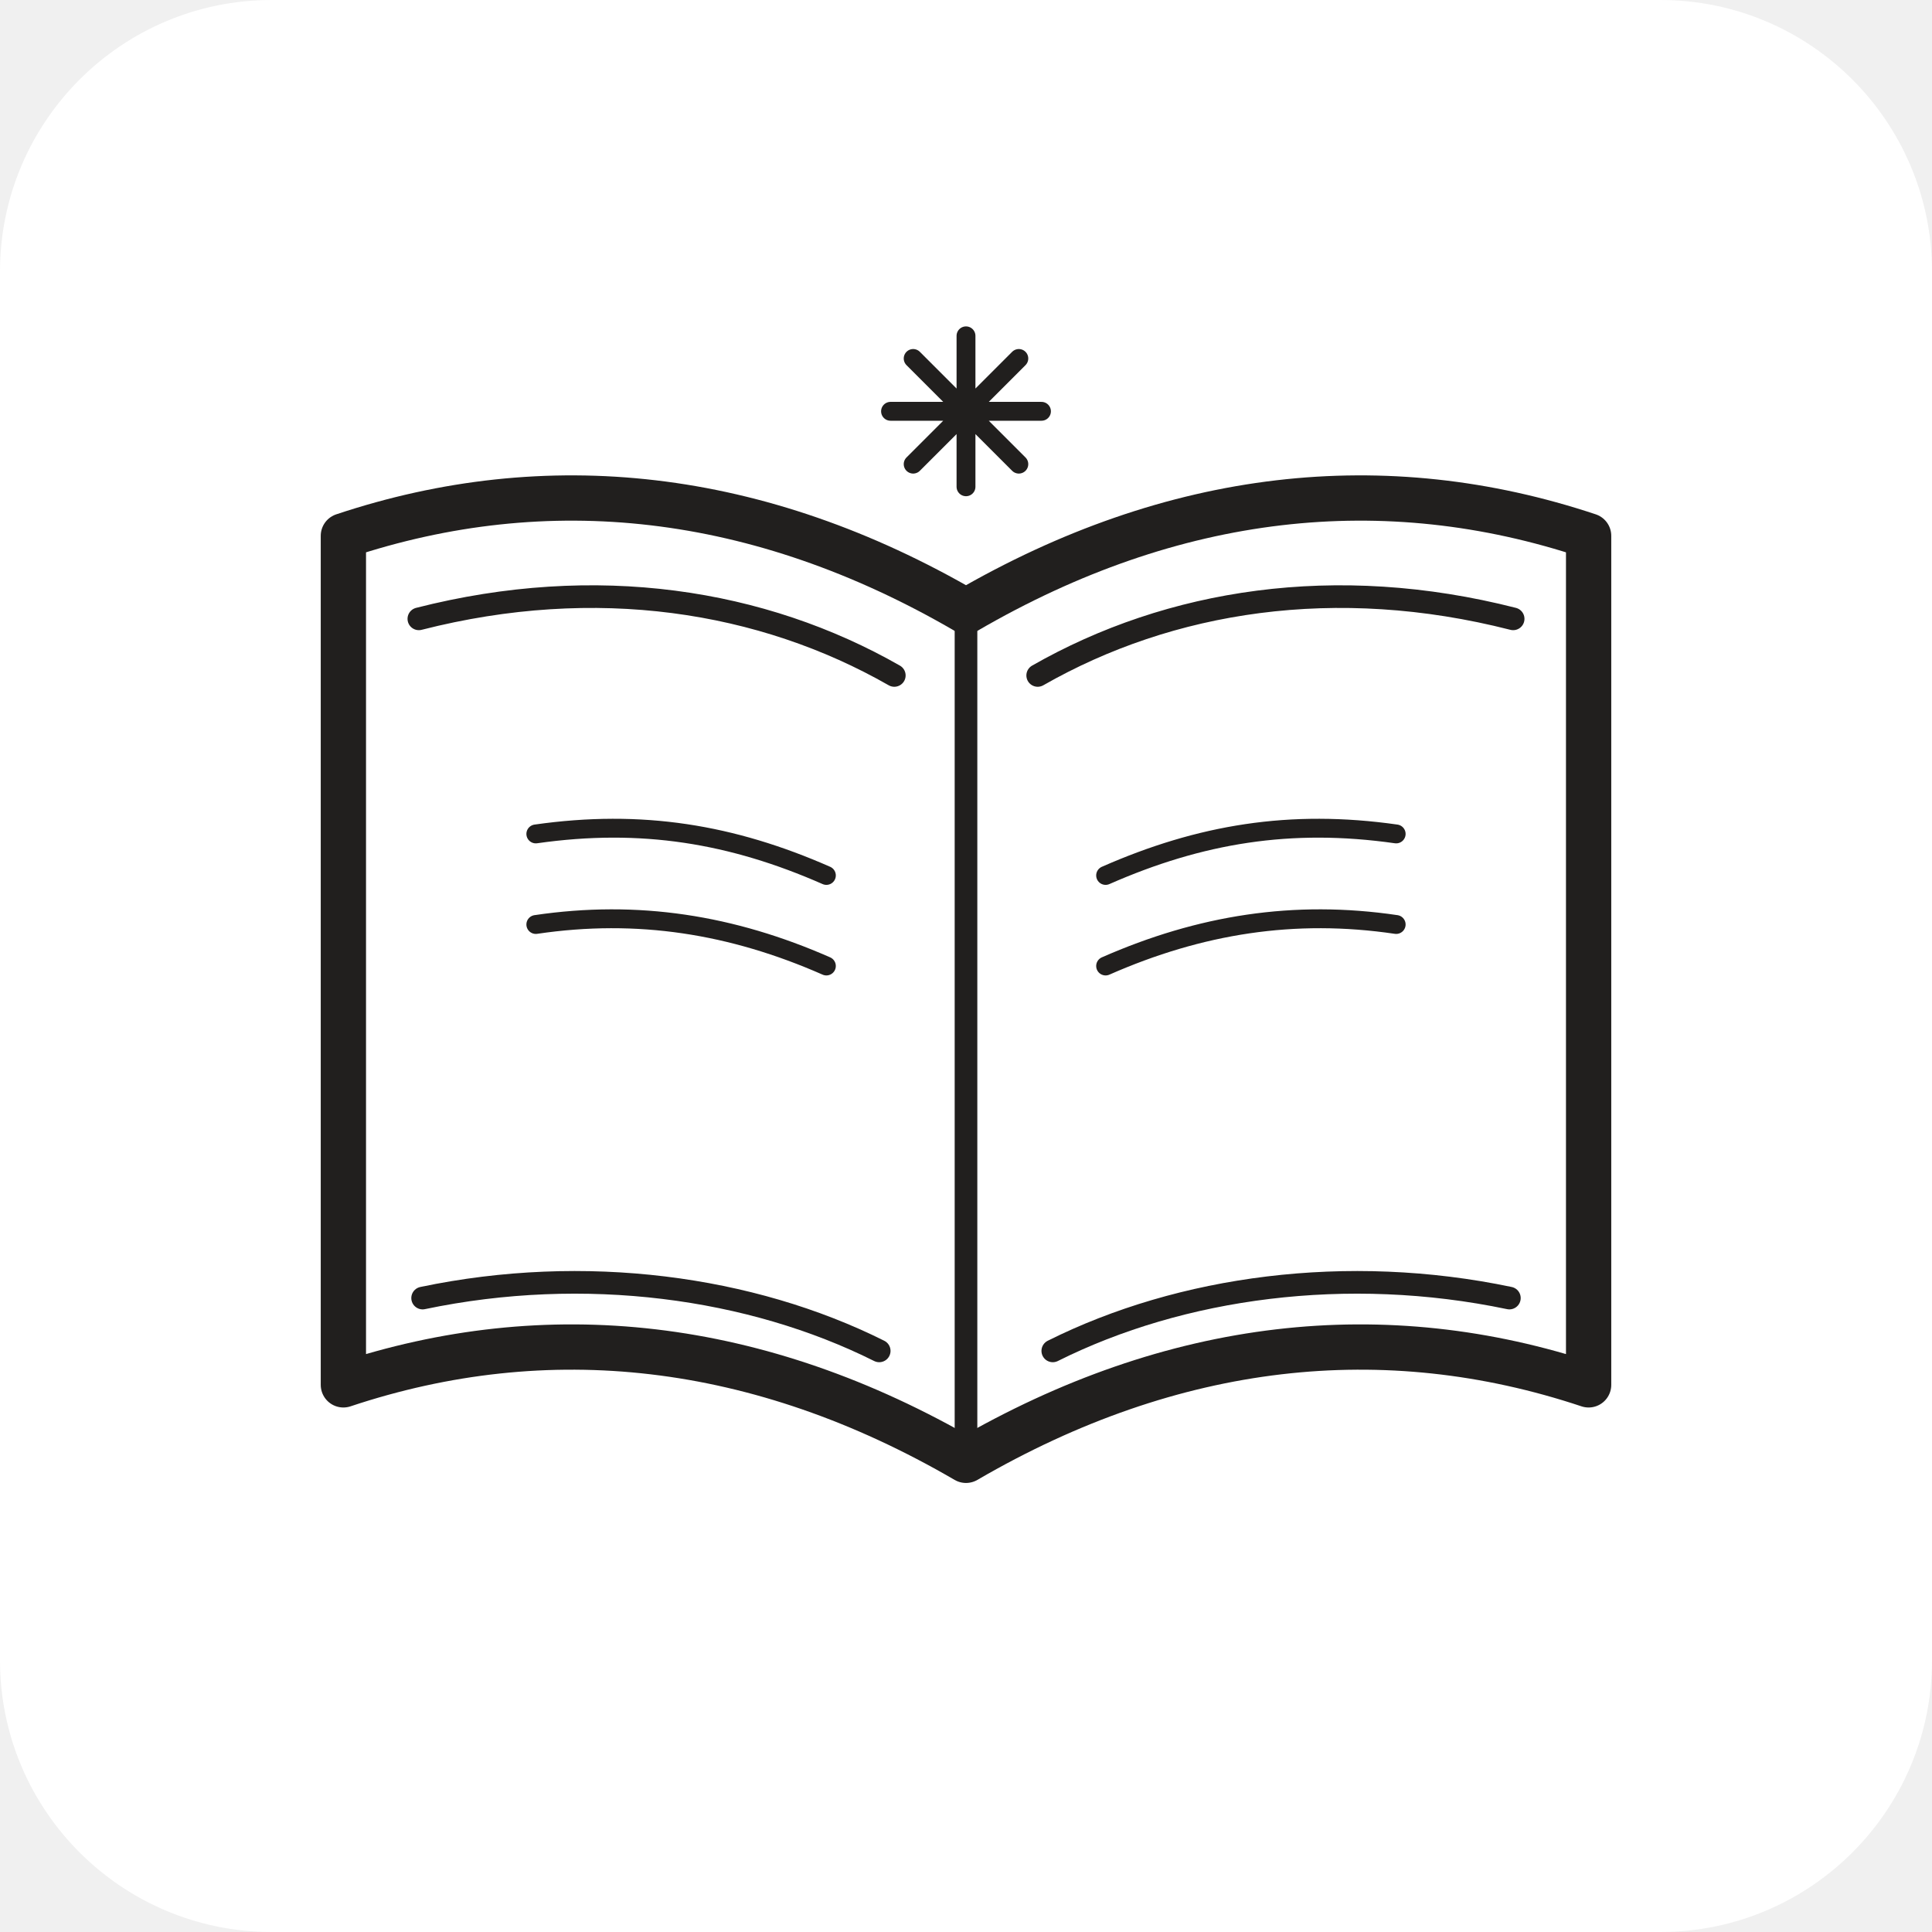
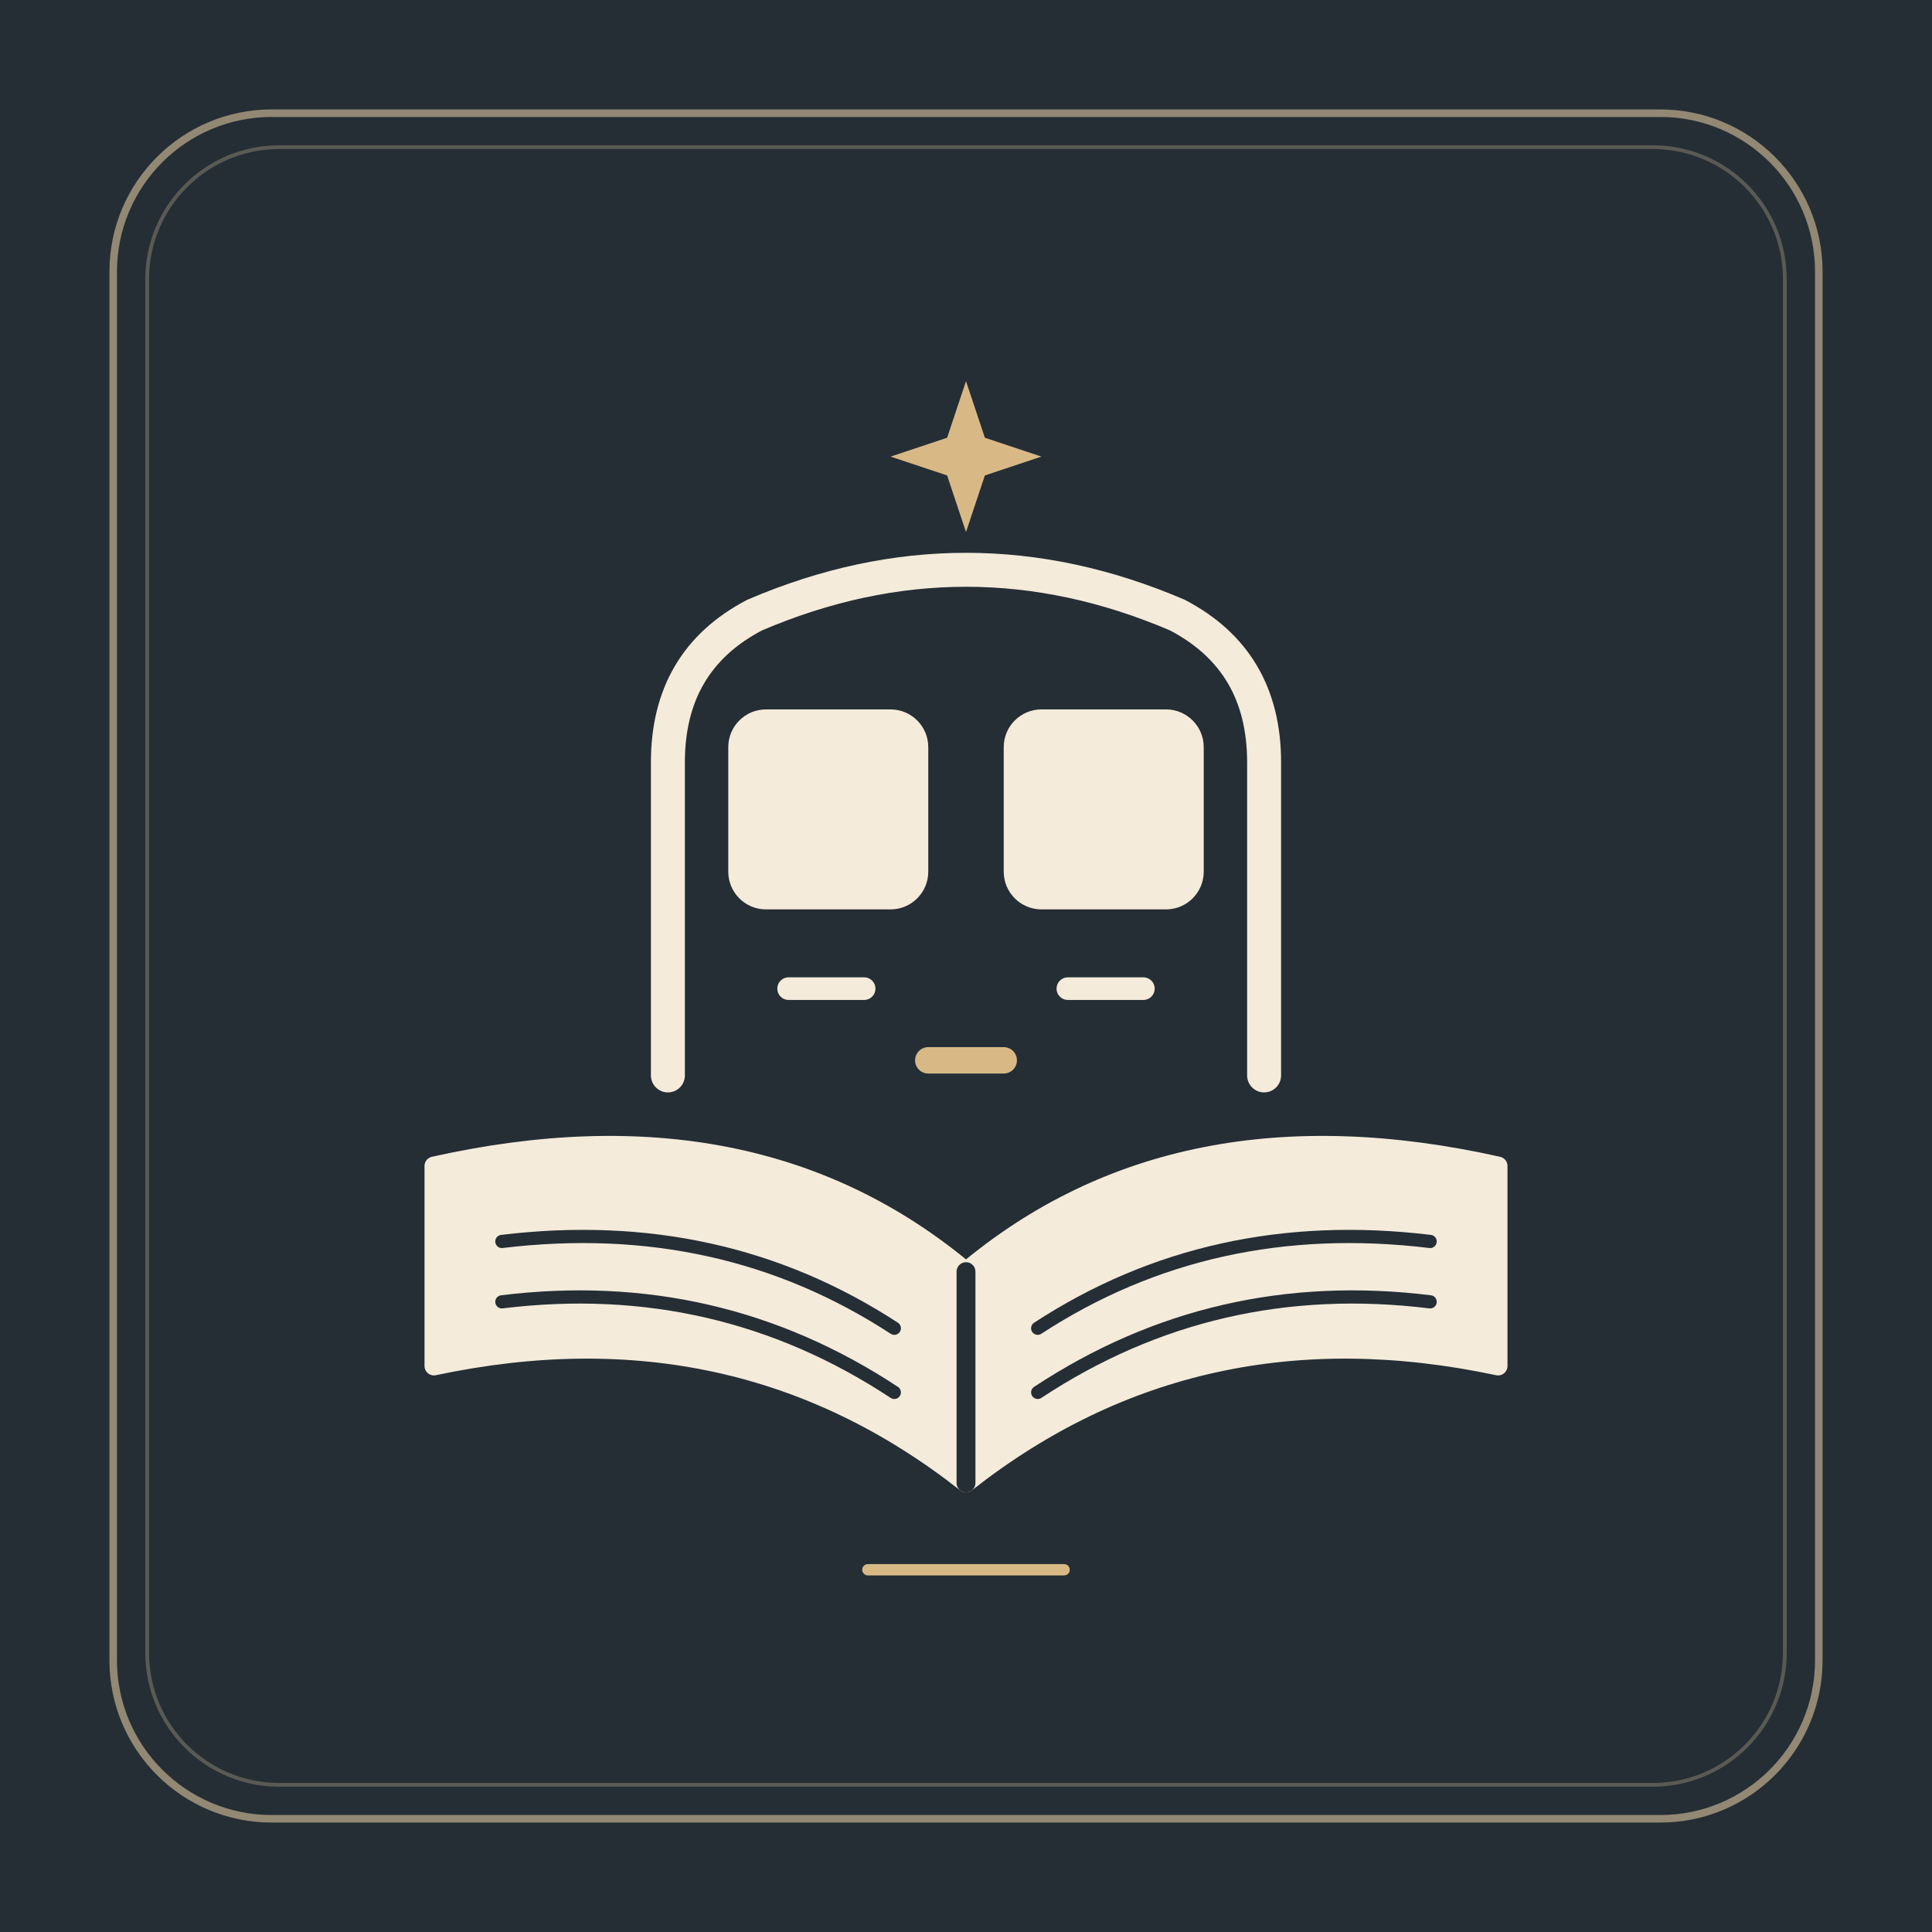
- <svg xmlns="http://www.w3.org/2000/svg" viewBox="0 0 512 512">
-   <rect width="512" height="512" rx="72" fill="#fff" />
-   <g fill="none" stroke="#211f1e" stroke-linecap="round" stroke-linejoin="round">
-     <path d="M91 142c54-18 110-12 165 20 55-32 111-38 165-20v225c-54-18-110-12-165 20-55-32-111-38-165-20z" stroke-width="12" />
-     <path d="M256 162v225M111 164c47-12 91-5 126 15M401 164c-47-12-91-5-126 15M112 344c43-9 87-3 121 14M400 344c-43-9-87-3-121 14" stroke-width="6" />
-     <path d="M256 89v40M236 109h40M242 95l28 28M270 95l-28 28" stroke-width="5" />
-     <path d="M142 221c28-4 52 0 77 11M142 245c27-4 52 0 77 11M293 232c25-11 49-15 77-11M293 256c25-11 50-15 77-11" stroke-width="5" />
+ <svg xmlns="http://www.w3.org/2000/svg" viewBox="0 0 512 512" role="img" aria-label="종점 없는 서고">
+   <rect width="512" height="512" fill="#252e35" />
+   <rect x="30" y="30" width="452" height="452" rx="42" fill="none" stroke="#bdab8b" stroke-width="2" opacity=".72" />
+   <rect x="39" y="39" width="434" height="434" rx="35" fill="none" stroke="#bdab8b" stroke-width="1" opacity=".35" />
+   <path d="M256 101 261 116 276 121 261 126 256 141 251 126 236 121 251 116Z" fill="#d8b986" />
+   <g stroke="#f4ebda" stroke-linejoin="round" stroke-linecap="round">
+     <path d="M177 285V202Q177 175 200 163Q256 139 312 163Q335 175 335 202V285" fill="none" stroke-width="9" />
+     <rect x="193" y="188" width="53" height="53" rx="10" fill="#f4ebda" stroke="none" />
+     <rect x="266" y="188" width="53" height="53" rx="10" fill="#f4ebda" stroke="none" />
+     <path d="M209 262H229M283 262H303" stroke-width="6" />
+     <path d="M246 281H266" stroke="#d8b986" stroke-width="7" />
+     <path d="M256 337Q200 290 115 309L115 362Q195 345 256 393Q317 345 397 362L397 309Q312 290 256 337Z" fill="#f4ebda" stroke-width="5" />
+     <path d="M256 337V393" fill="none" stroke="#252e35" stroke-width="5" />
+     <path d="M133 329Q191 322 237 352M133 345Q190 338 237 369M379 329Q321 322 275 352M379 345Q322 338 275 369" fill="none" stroke="#252e35" stroke-width="3.5" />
  </g>
+   <path d="M230 416H282" stroke="#d8b986" stroke-width="3" stroke-linecap="round" />
</svg>
